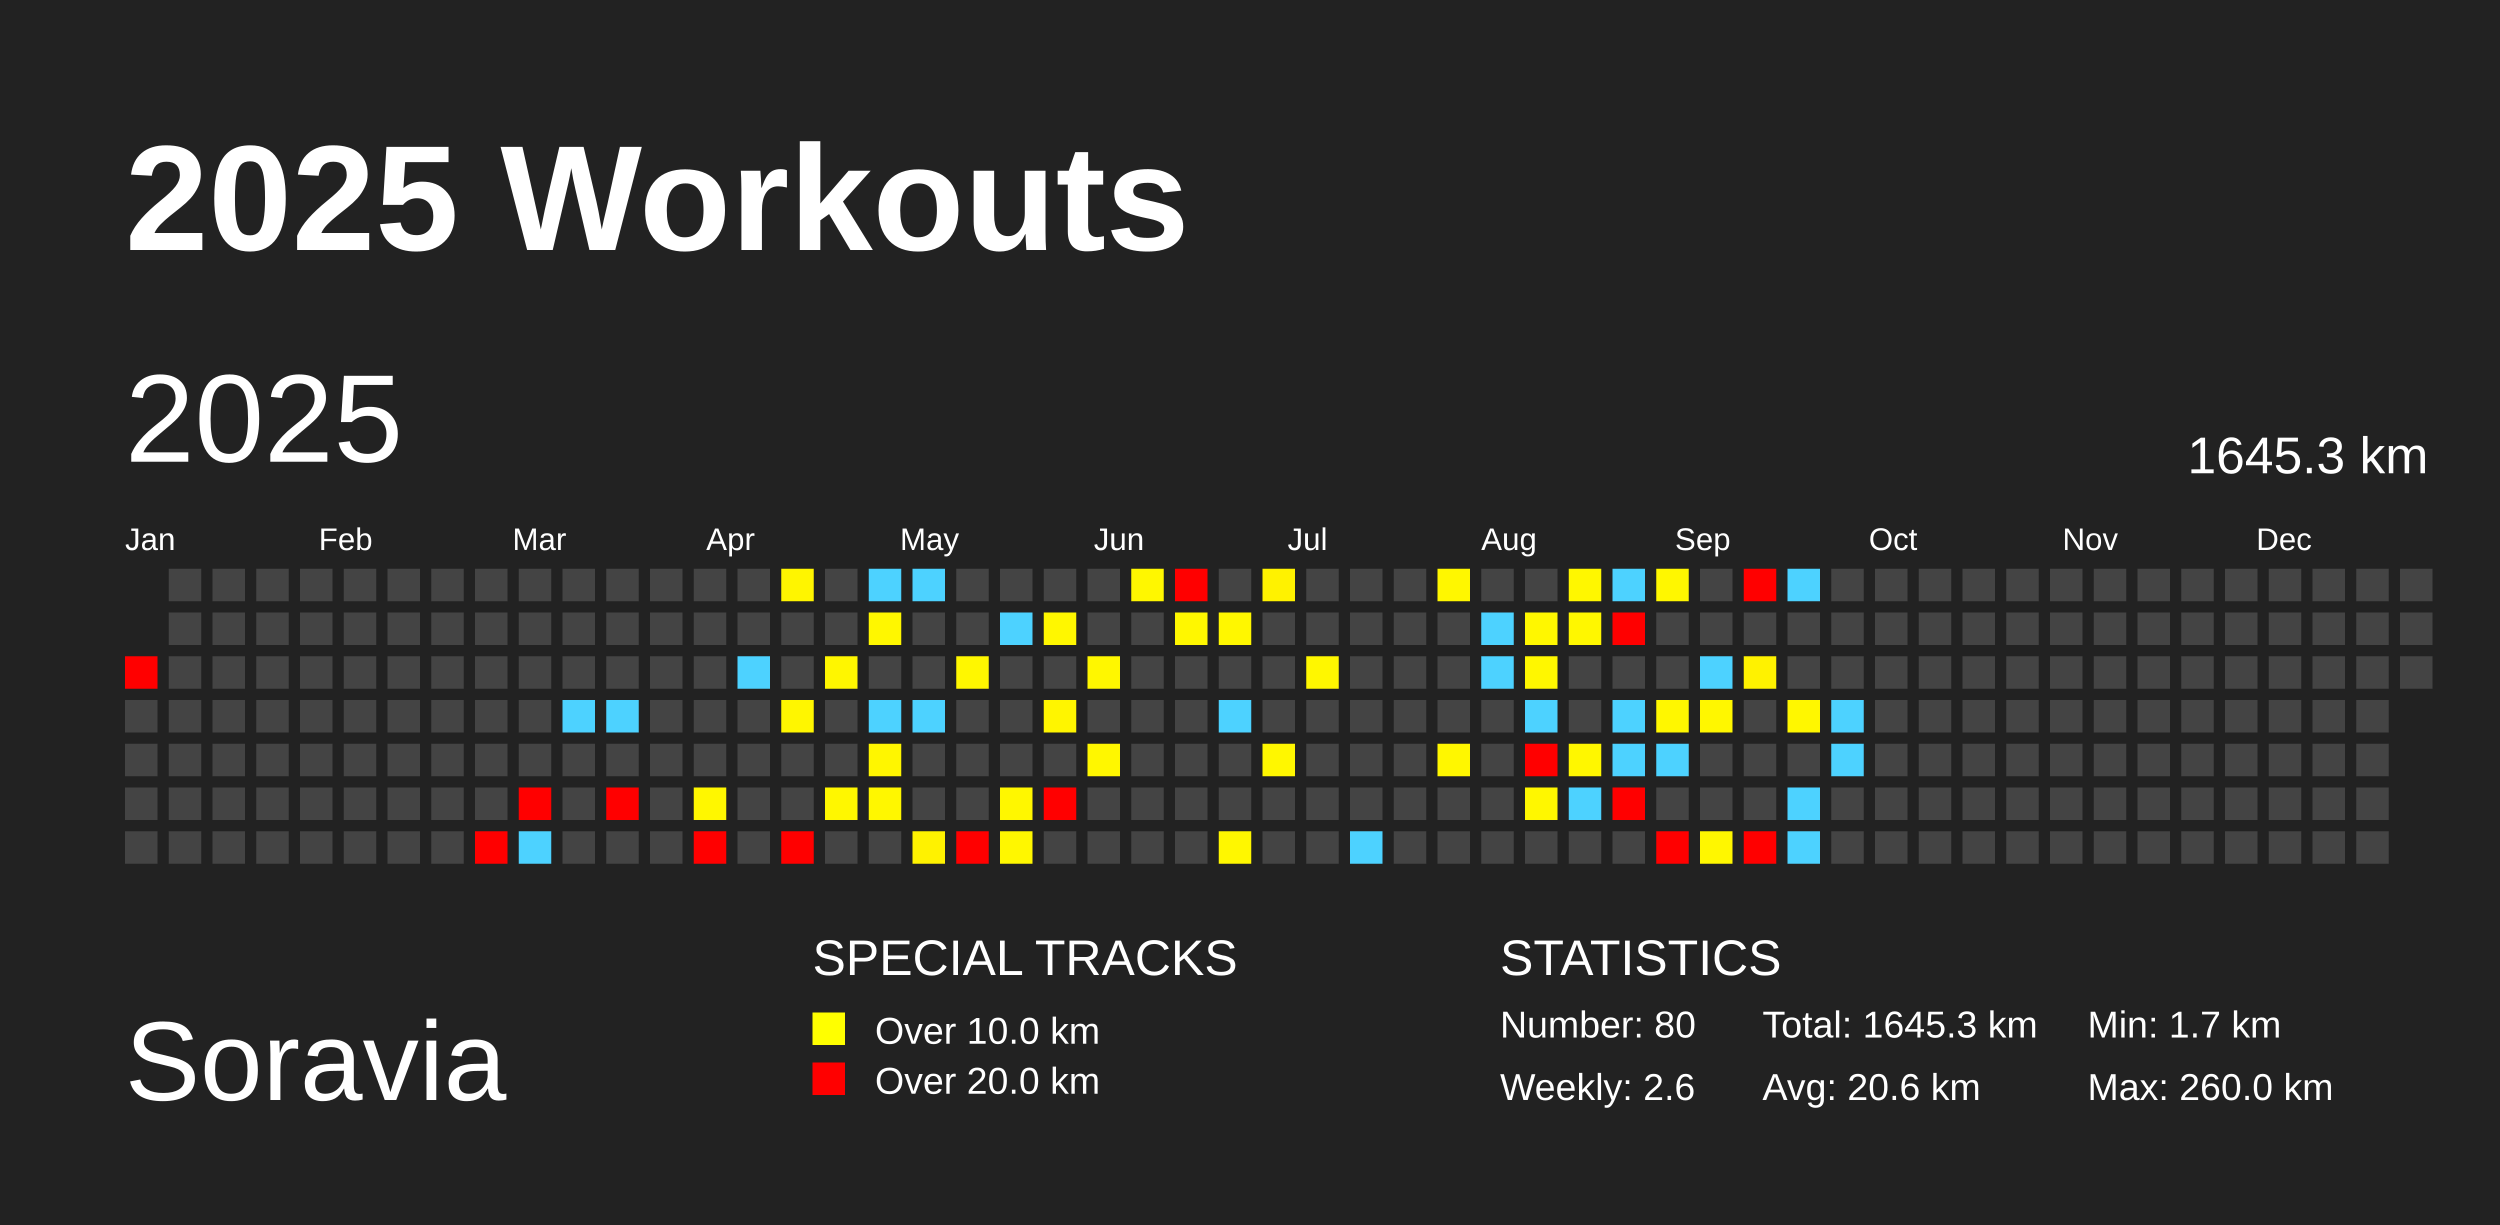
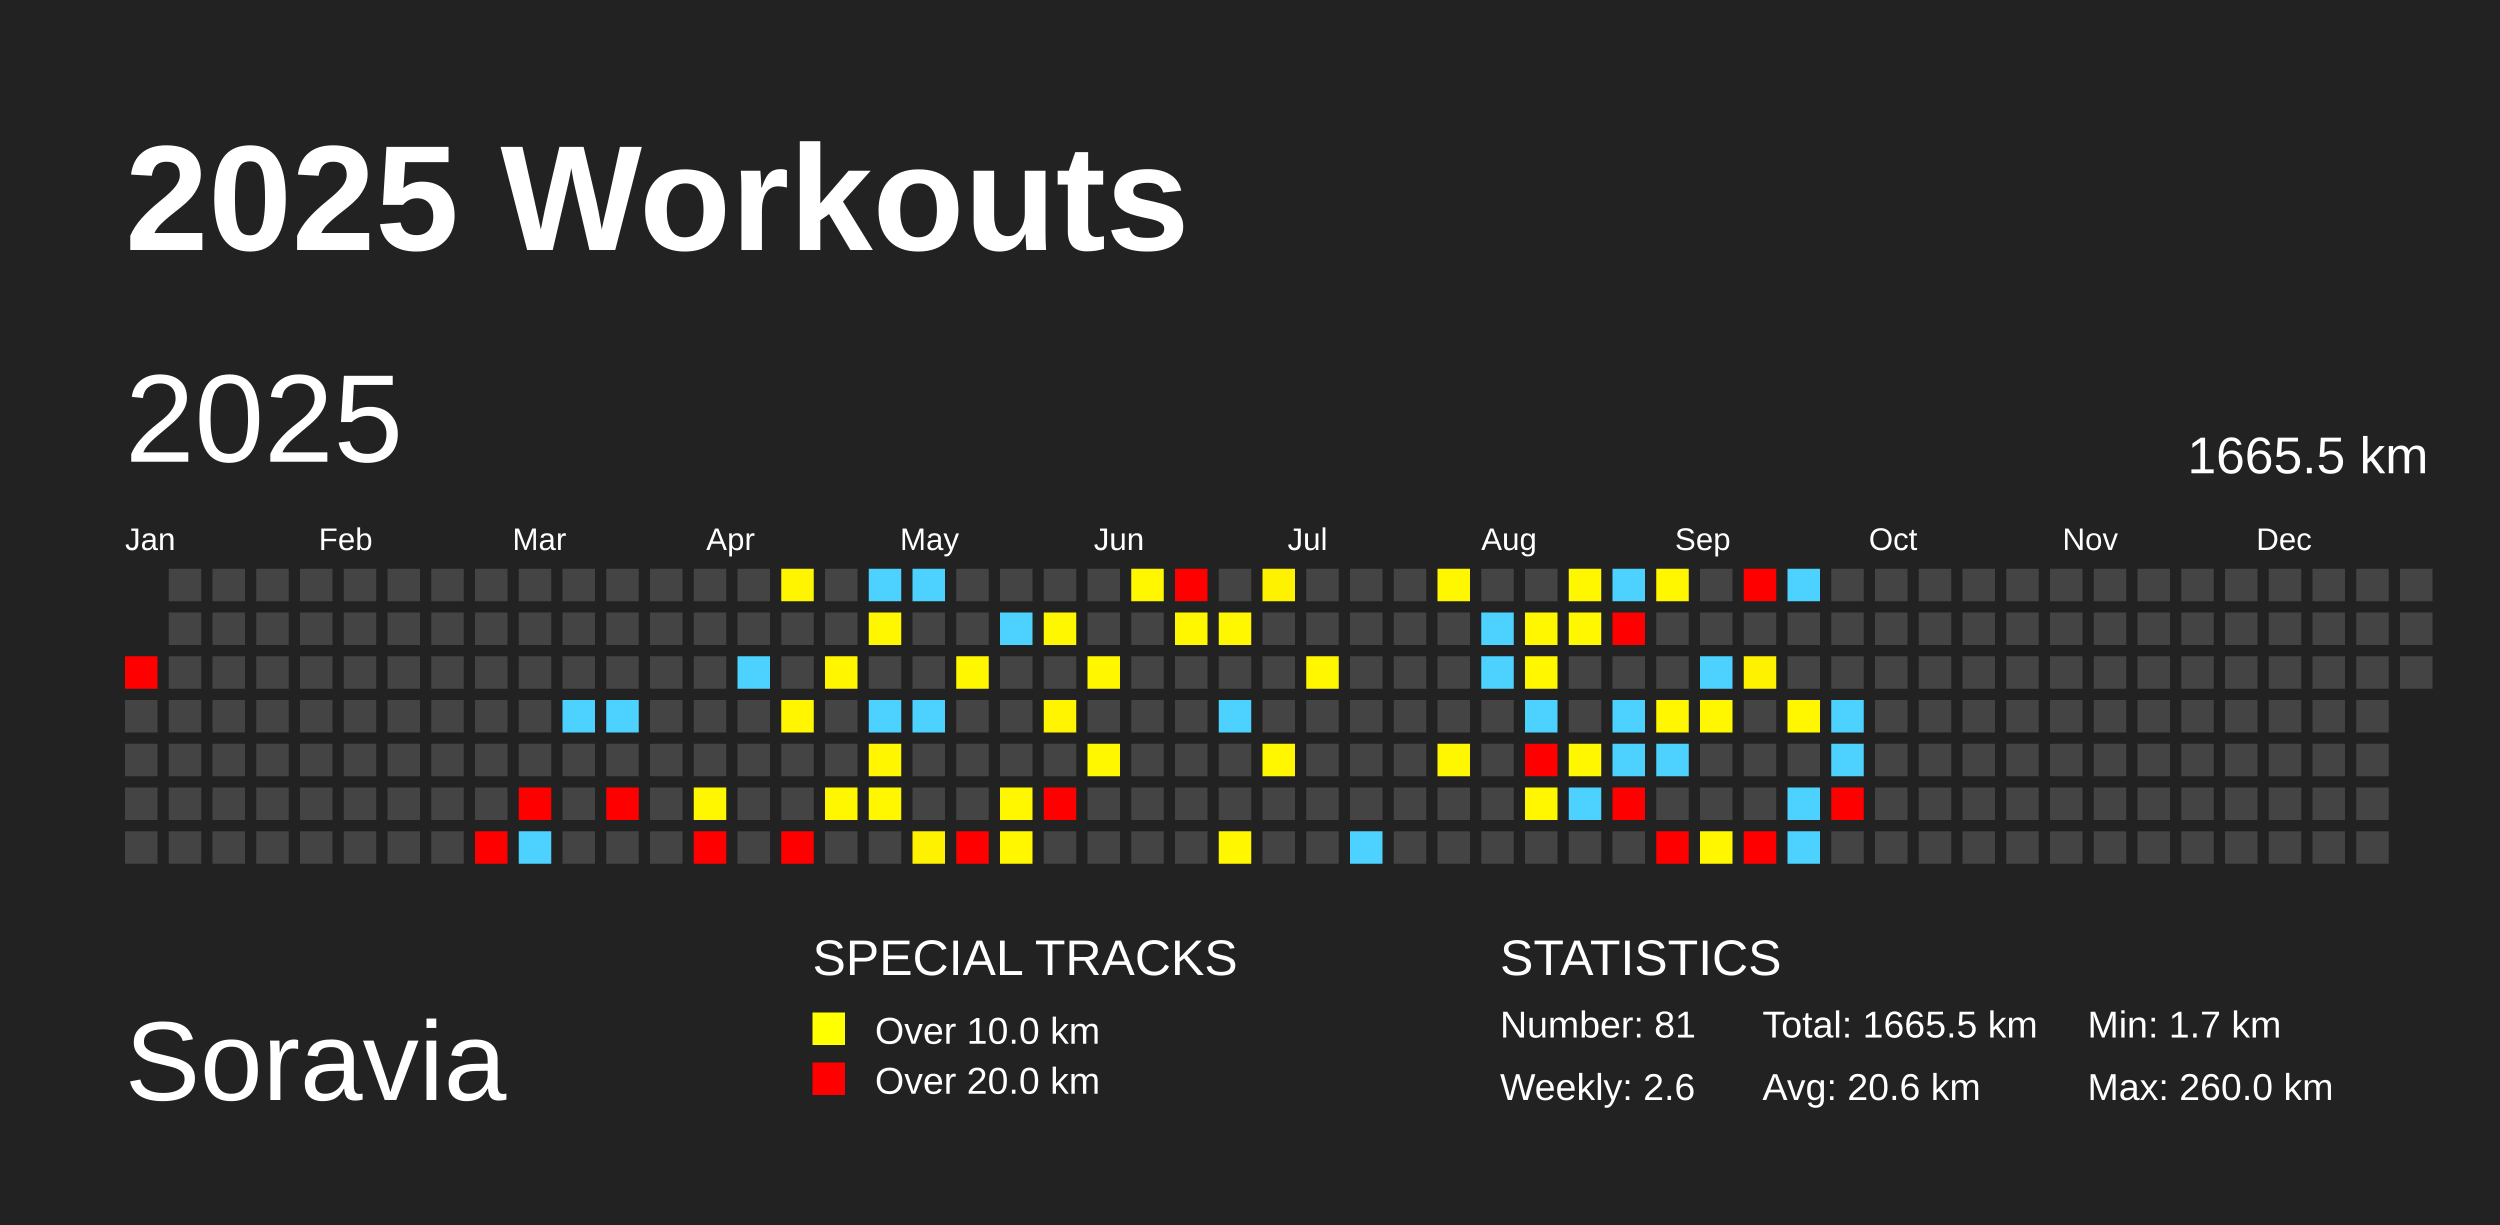
<svg xmlns="http://www.w3.org/2000/svg" baseProfile="full" height="98mm" version="1.1" viewBox="0,0,200,98" width="200mm">
  <defs />
  <rect fill="#222222" height="98" width="200" x="0" y="0" />
  <text fill="#FFFFFF" style="font-size:12px; font-family:Arial; font-weight:bold;" x="10" y="20">2025 Workouts</text>
  <text fill="#FFFFFF" style="font-size:9px; font-family:Arial" x="10" y="88">Soravia</text>
  <text fill="#FFFFFF" style="font-size:4px; font-family:Arial" x="65" y="78">SPECIAL TRACKS</text>
  <rect fill="yellow" height="2.6" width="2.6" x="65" y="81" />
  <text fill="#FFFFFF" style="font-size:3px; font-family:Arial" x="70" y="83.5">Over 10.0 km</text>
  <rect fill="red" height="2.6" width="2.6" x="65" y="85" />
  <text fill="#FFFFFF" style="font-size:3px; font-family:Arial" x="70" y="87.5">Over 20.0 km</text>
  <text fill="#FFFFFF" style="font-size:4px; font-family:Arial" x="120" y="78">STATISTICS</text>
-   <text fill="#FFFFFF" style="font-size:3px; font-family:Arial" x="120" y="83">Number: 80</text>
+   <text fill="#FFFFFF" style="font-size:3px; font-family:Arial" x="120" y="83">Number: 81</text>
  <text fill="#FFFFFF" style="font-size:3px; font-family:Arial" x="120" y="88">Weekly: 2.6</text>
-   <text fill="#FFFFFF" style="font-size:3px; font-family:Arial" x="141" y="83">Total: 1645.3 km</text>
+   <text fill="#FFFFFF" style="font-size:3px; font-family:Arial" x="141" y="83">Total: 1665.5 km</text>
  <text fill="#FFFFFF" style="font-size:3px; font-family:Arial" x="141" y="88">Avg: 20.6 km</text>
  <text fill="#FFFFFF" style="font-size:3px; font-family:Arial" x="167" y="83">Min: 1.7 km</text>
  <text fill="#FFFFFF" style="font-size:3px; font-family:Arial" x="167" y="88">Max: 260.0 km</text>
  <text dominant-baseline="hanging" fill="#FFFFFF" style="font-size:10.0px; font-family:Arial;" x="10" y="30">2025</text>
-   <text dominant-baseline="hanging" fill="#FFFFFF" style="font-size:4.125px; font-family:Arial;" x="175" y="35">1645.3 km</text>
+   <text dominant-baseline="hanging" fill="#FFFFFF" style="font-size:4.125px; font-family:Arial;" x="175" y="35">1665.5 km</text>
  <text fill="#FFFFFF" style="font-size:2.5px; font-family:Arial" x="10.0" y="44">Jan</text>
  <text fill="#FFFFFF" style="font-size:2.5px; font-family:Arial" x="25.5" y="44">Feb</text>
  <text fill="#FFFFFF" style="font-size:2.5px; font-family:Arial" x="41.0" y="44">Mar</text>
  <text fill="#FFFFFF" style="font-size:2.5px; font-family:Arial" x="56.5" y="44">Apr</text>
  <text fill="#FFFFFF" style="font-size:2.5px; font-family:Arial" x="72.0" y="44">May</text>
  <text fill="#FFFFFF" style="font-size:2.5px; font-family:Arial" x="87.5" y="44">Jun</text>
  <text fill="#FFFFFF" style="font-size:2.5px; font-family:Arial" x="103.0" y="44">Jul</text>
  <text fill="#FFFFFF" style="font-size:2.5px; font-family:Arial" x="118.5" y="44">Aug</text>
  <text fill="#FFFFFF" style="font-size:2.5px; font-family:Arial" x="134.0" y="44">Sep</text>
  <text fill="#FFFFFF" style="font-size:2.5px; font-family:Arial" x="149.5" y="44">Oct</text>
  <text fill="#FFFFFF" style="font-size:2.5px; font-family:Arial" x="165.0" y="44">Nov</text>
  <text fill="#FFFFFF" style="font-size:2.5px; font-family:Arial" x="180.5" y="44">Dec</text>
  <rect fill="red" height="2.6" width="2.6" x="10.0" y="52.5" />
  <rect fill="#444444" height="2.6" width="2.6" x="10.0" y="56.0" />
  <rect fill="#444444" height="2.6" width="2.6" x="10.0" y="59.5" />
  <rect fill="#444444" height="2.6" width="2.6" x="10.0" y="63.0" />
  <rect fill="#444444" height="2.6" width="2.6" x="10.0" y="66.5" />
  <rect fill="#444444" height="2.6" width="2.6" x="13.5" y="45.5" />
  <rect fill="#444444" height="2.6" width="2.6" x="13.5" y="49.0" />
  <rect fill="#444444" height="2.6" width="2.6" x="13.5" y="52.5" />
  <rect fill="#444444" height="2.6" width="2.6" x="13.5" y="56.0" />
  <rect fill="#444444" height="2.6" width="2.6" x="13.5" y="59.5" />
  <rect fill="#444444" height="2.6" width="2.6" x="13.5" y="63.0" />
  <rect fill="#444444" height="2.6" width="2.6" x="13.5" y="66.5" />
  <rect fill="#444444" height="2.6" width="2.6" x="17.0" y="45.5" />
  <rect fill="#444444" height="2.6" width="2.6" x="17.0" y="49.0" />
  <rect fill="#444444" height="2.6" width="2.6" x="17.0" y="52.5" />
  <rect fill="#444444" height="2.6" width="2.6" x="17.0" y="56.0" />
  <rect fill="#444444" height="2.6" width="2.6" x="17.0" y="59.5" />
  <rect fill="#444444" height="2.6" width="2.6" x="17.0" y="63.0" />
  <rect fill="#444444" height="2.6" width="2.6" x="17.0" y="66.5" />
  <rect fill="#444444" height="2.6" width="2.6" x="20.5" y="45.5" />
  <rect fill="#444444" height="2.6" width="2.6" x="20.5" y="49.0" />
  <rect fill="#444444" height="2.6" width="2.6" x="20.5" y="52.5" />
  <rect fill="#444444" height="2.6" width="2.6" x="20.5" y="56.0" />
  <rect fill="#444444" height="2.6" width="2.6" x="20.5" y="59.5" />
  <rect fill="#444444" height="2.6" width="2.6" x="20.5" y="63.0" />
  <rect fill="#444444" height="2.6" width="2.6" x="20.5" y="66.5" />
  <rect fill="#444444" height="2.6" width="2.6" x="24.0" y="45.5" />
  <rect fill="#444444" height="2.6" width="2.6" x="24.0" y="49.0" />
  <rect fill="#444444" height="2.6" width="2.6" x="24.0" y="52.5" />
  <rect fill="#444444" height="2.6" width="2.6" x="24.0" y="56.0" />
  <rect fill="#444444" height="2.6" width="2.6" x="24.0" y="59.5" />
  <rect fill="#444444" height="2.6" width="2.6" x="24.0" y="63.0" />
  <rect fill="#444444" height="2.6" width="2.6" x="24.0" y="66.5" />
  <rect fill="#444444" height="2.6" width="2.6" x="27.5" y="45.5" />
  <rect fill="#444444" height="2.6" width="2.6" x="27.5" y="49.0" />
  <rect fill="#444444" height="2.6" width="2.6" x="27.5" y="52.5" />
  <rect fill="#444444" height="2.6" width="2.6" x="27.5" y="56.0" />
  <rect fill="#444444" height="2.6" width="2.6" x="27.5" y="59.5" />
  <rect fill="#444444" height="2.6" width="2.6" x="27.5" y="63.0" />
  <rect fill="#444444" height="2.6" width="2.6" x="27.5" y="66.5" />
  <rect fill="#444444" height="2.6" width="2.6" x="31.0" y="45.5" />
  <rect fill="#444444" height="2.6" width="2.6" x="31.0" y="49.0" />
  <rect fill="#444444" height="2.6" width="2.6" x="31.0" y="52.5" />
  <rect fill="#444444" height="2.6" width="2.6" x="31.0" y="56.0" />
  <rect fill="#444444" height="2.6" width="2.6" x="31.0" y="59.5" />
  <rect fill="#444444" height="2.6" width="2.6" x="31.0" y="63.0" />
  <rect fill="#444444" height="2.6" width="2.6" x="31.0" y="66.5" />
  <rect fill="#444444" height="2.6" width="2.6" x="34.5" y="45.5" />
  <rect fill="#444444" height="2.6" width="2.6" x="34.5" y="49.0" />
  <rect fill="#444444" height="2.6" width="2.6" x="34.5" y="52.5" />
  <rect fill="#444444" height="2.6" width="2.6" x="34.5" y="56.0" />
  <rect fill="#444444" height="2.6" width="2.6" x="34.5" y="59.5" />
  <rect fill="#444444" height="2.6" width="2.6" x="34.5" y="63.0" />
  <rect fill="#444444" height="2.6" width="2.6" x="34.5" y="66.5" />
  <rect fill="#444444" height="2.6" width="2.6" x="38.0" y="45.5" />
  <rect fill="#444444" height="2.6" width="2.6" x="38.0" y="49.0" />
  <rect fill="#444444" height="2.6" width="2.6" x="38.0" y="52.5" />
  <rect fill="#444444" height="2.6" width="2.6" x="38.0" y="56.0" />
  <rect fill="#444444" height="2.6" width="2.6" x="38.0" y="59.5" />
  <rect fill="#444444" height="2.6" width="2.6" x="38.0" y="63.0" />
  <rect fill="red" height="2.6" width="2.6" x="38.0" y="66.5" />
  <rect fill="#444444" height="2.6" width="2.6" x="41.5" y="45.5" />
  <rect fill="#444444" height="2.6" width="2.6" x="41.5" y="49.0" />
  <rect fill="#444444" height="2.6" width="2.6" x="41.5" y="52.5" />
  <rect fill="#444444" height="2.6" width="2.6" x="41.5" y="56.0" />
  <rect fill="#444444" height="2.6" width="2.6" x="41.5" y="59.5" />
  <rect fill="red" height="2.6" width="2.6" x="41.5" y="63.0" />
  <rect fill="#4dd2ff" height="2.6" width="2.6" x="41.5" y="66.5" />
  <rect fill="#444444" height="2.6" width="2.6" x="45.0" y="45.5" />
  <rect fill="#444444" height="2.6" width="2.6" x="45.0" y="49.0" />
  <rect fill="#444444" height="2.6" width="2.6" x="45.0" y="52.5" />
  <rect fill="#4dd2ff" height="2.6" width="2.6" x="45.0" y="56.0" />
  <rect fill="#444444" height="2.6" width="2.6" x="45.0" y="59.5" />
  <rect fill="#444444" height="2.6" width="2.6" x="45.0" y="63.0" />
  <rect fill="#444444" height="2.6" width="2.6" x="45.0" y="66.5" />
  <rect fill="#444444" height="2.6" width="2.6" x="48.5" y="45.5" />
  <rect fill="#444444" height="2.6" width="2.6" x="48.5" y="49.0" />
  <rect fill="#444444" height="2.6" width="2.6" x="48.5" y="52.5" />
  <rect fill="#4dd2ff" height="2.6" width="2.6" x="48.5" y="56.0" />
  <rect fill="#444444" height="2.6" width="2.6" x="48.5" y="59.5" />
  <rect fill="red" height="2.6" width="2.6" x="48.5" y="63.0" />
  <rect fill="#444444" height="2.6" width="2.6" x="48.5" y="66.5" />
  <rect fill="#444444" height="2.6" width="2.6" x="52.0" y="45.5" />
  <rect fill="#444444" height="2.6" width="2.6" x="52.0" y="49.0" />
  <rect fill="#444444" height="2.6" width="2.6" x="52.0" y="52.5" />
  <rect fill="#444444" height="2.6" width="2.6" x="52.0" y="56.0" />
  <rect fill="#444444" height="2.6" width="2.6" x="52.0" y="59.5" />
  <rect fill="#444444" height="2.6" width="2.6" x="52.0" y="63.0" />
  <rect fill="#444444" height="2.6" width="2.6" x="52.0" y="66.5" />
  <rect fill="#444444" height="2.6" width="2.6" x="55.5" y="45.5" />
  <rect fill="#444444" height="2.6" width="2.6" x="55.5" y="49.0" />
  <rect fill="#444444" height="2.6" width="2.6" x="55.5" y="52.5" />
  <rect fill="#444444" height="2.6" width="2.6" x="55.5" y="56.0" />
  <rect fill="#444444" height="2.6" width="2.6" x="55.5" y="59.5" />
  <rect fill="#fff700" height="2.6" width="2.6" x="55.5" y="63.0" />
  <rect fill="red" height="2.6" width="2.6" x="55.5" y="66.5" />
  <rect fill="#444444" height="2.6" width="2.6" x="59.0" y="45.5" />
  <rect fill="#444444" height="2.6" width="2.6" x="59.0" y="49.0" />
  <rect fill="#4dd2ff" height="2.6" width="2.6" x="59.0" y="52.5" />
  <rect fill="#444444" height="2.6" width="2.6" x="59.0" y="56.0" />
  <rect fill="#444444" height="2.6" width="2.6" x="59.0" y="59.5" />
  <rect fill="#444444" height="2.6" width="2.6" x="59.0" y="63.0" />
  <rect fill="#444444" height="2.6" width="2.6" x="59.0" y="66.5" />
  <rect fill="#fff500" height="2.6" width="2.6" x="62.5" y="45.5" />
  <rect fill="#444444" height="2.6" width="2.6" x="62.5" y="49.0" />
  <rect fill="#444444" height="2.6" width="2.6" x="62.5" y="52.5" />
  <rect fill="#fff600" height="2.6" width="2.6" x="62.5" y="56.0" />
  <rect fill="#444444" height="2.6" width="2.6" x="62.5" y="59.5" />
  <rect fill="#444444" height="2.6" width="2.6" x="62.5" y="63.0" />
  <rect fill="red" height="2.6" width="2.6" x="62.5" y="66.5" />
  <rect fill="#444444" height="2.6" width="2.6" x="66.0" y="45.5" />
  <rect fill="#444444" height="2.6" width="2.6" x="66.0" y="49.0" />
  <rect fill="#fff600" height="2.6" width="2.6" x="66.0" y="52.5" />
  <rect fill="#444444" height="2.6" width="2.6" x="66.0" y="56.0" />
  <rect fill="#444444" height="2.6" width="2.6" x="66.0" y="59.5" />
  <rect fill="#fff700" height="2.6" width="2.6" x="66.0" y="63.0" />
  <rect fill="#444444" height="2.6" width="2.6" x="66.0" y="66.5" />
  <rect fill="#4dd2ff" height="2.6" width="2.6" x="69.5" y="45.5" />
  <rect fill="#fff700" height="2.6" width="2.6" x="69.5" y="49.0" />
  <rect fill="#444444" height="2.6" width="2.6" x="69.5" y="52.5" />
  <rect fill="#4dd2ff" height="2.6" width="2.6" x="69.5" y="56.0" />
  <rect fill="#fff600" height="2.6" width="2.6" x="69.5" y="59.5" />
  <rect fill="#fff700" height="2.6" width="2.6" x="69.5" y="63.0" />
  <rect fill="#444444" height="2.6" width="2.6" x="69.5" y="66.5" />
  <rect fill="#4dd2ff" height="2.6" width="2.6" x="73.0" y="45.5" />
  <rect fill="#444444" height="2.6" width="2.6" x="73.0" y="49.0" />
  <rect fill="#444444" height="2.6" width="2.6" x="73.0" y="52.5" />
  <rect fill="#4dd2ff" height="2.6" width="2.6" x="73.0" y="56.0" />
  <rect fill="#444444" height="2.6" width="2.6" x="73.0" y="59.5" />
  <rect fill="#444444" height="2.6" width="2.6" x="73.0" y="63.0" />
  <rect fill="#fff200" height="2.6" width="2.6" x="73.0" y="66.5" />
  <rect fill="#444444" height="2.6" width="2.6" x="76.5" y="45.5" />
  <rect fill="#444444" height="2.6" width="2.6" x="76.5" y="49.0" />
  <rect fill="#fff700" height="2.6" width="2.6" x="76.5" y="52.5" />
  <rect fill="#444444" height="2.6" width="2.6" x="76.5" y="56.0" />
  <rect fill="#444444" height="2.6" width="2.6" x="76.5" y="59.5" />
  <rect fill="#444444" height="2.6" width="2.6" x="76.5" y="63.0" />
  <rect fill="red" height="2.6" width="2.6" x="76.5" y="66.5" />
  <rect fill="#444444" height="2.6" width="2.6" x="80.0" y="45.5" />
  <rect fill="#4dd2ff" height="2.6" width="2.6" x="80.0" y="49.0" />
  <rect fill="#444444" height="2.6" width="2.6" x="80.0" y="52.5" />
  <rect fill="#444444" height="2.6" width="2.6" x="80.0" y="56.0" />
  <rect fill="#444444" height="2.6" width="2.6" x="80.0" y="59.5" />
  <rect fill="#fff700" height="2.6" width="2.6" x="80.0" y="63.0" />
  <rect fill="#fff700" height="2.6" width="2.6" x="80.0" y="66.5" />
  <rect fill="#444444" height="2.6" width="2.6" x="83.5" y="45.5" />
  <rect fill="#fff700" height="2.6" width="2.6" x="83.5" y="49.0" />
  <rect fill="#444444" height="2.6" width="2.6" x="83.5" y="52.5" />
  <rect fill="#fff500" height="2.6" width="2.6" x="83.5" y="56.0" />
  <rect fill="#444444" height="2.6" width="2.6" x="83.5" y="59.5" />
  <rect fill="red" height="2.6" width="2.6" x="83.5" y="63.0" />
  <rect fill="#444444" height="2.6" width="2.6" x="83.5" y="66.5" />
  <rect fill="#444444" height="2.6" width="2.6" x="87.0" y="45.5" />
  <rect fill="#444444" height="2.6" width="2.6" x="87.0" y="49.0" />
  <rect fill="#fff700" height="2.6" width="2.6" x="87.0" y="52.5" />
  <rect fill="#444444" height="2.6" width="2.6" x="87.0" y="56.0" />
  <rect fill="#fff700" height="2.6" width="2.6" x="87.0" y="59.5" />
  <rect fill="#444444" height="2.6" width="2.6" x="87.0" y="63.0" />
  <rect fill="#444444" height="2.6" width="2.6" x="87.0" y="66.5" />
  <rect fill="#fff700" height="2.6" width="2.6" x="90.5" y="45.5" />
  <rect fill="#444444" height="2.6" width="2.6" x="90.5" y="49.0" />
  <rect fill="#444444" height="2.6" width="2.6" x="90.5" y="52.5" />
  <rect fill="#444444" height="2.6" width="2.6" x="90.5" y="56.0" />
  <rect fill="#444444" height="2.6" width="2.6" x="90.5" y="59.5" />
  <rect fill="#444444" height="2.6" width="2.6" x="90.5" y="63.0" />
  <rect fill="#444444" height="2.6" width="2.6" x="90.5" y="66.5" />
  <rect fill="red" height="2.6" width="2.6" x="94.0" y="45.5" />
  <rect fill="#fff700" height="2.6" width="2.6" x="94.0" y="49.0" />
  <rect fill="#444444" height="2.6" width="2.6" x="94.0" y="52.5" />
  <rect fill="#444444" height="2.6" width="2.6" x="94.0" y="56.0" />
  <rect fill="#444444" height="2.6" width="2.6" x="94.0" y="59.5" />
  <rect fill="#444444" height="2.6" width="2.6" x="94.0" y="63.0" />
  <rect fill="#444444" height="2.6" width="2.6" x="94.0" y="66.5" />
  <rect fill="#444444" height="2.6" width="2.6" x="97.5" y="45.5" />
  <rect fill="#fff700" height="2.6" width="2.6" x="97.5" y="49.0" />
  <rect fill="#444444" height="2.6" width="2.6" x="97.5" y="52.5" />
  <rect fill="#4dd2ff" height="2.6" width="2.6" x="97.5" y="56.0" />
  <rect fill="#444444" height="2.6" width="2.6" x="97.5" y="59.5" />
  <rect fill="#444444" height="2.6" width="2.6" x="97.5" y="63.0" />
  <rect fill="#fff700" height="2.6" width="2.6" x="97.5" y="66.5" />
  <rect fill="#fff200" height="2.6" width="2.6" x="101.0" y="45.5" />
  <rect fill="#444444" height="2.6" width="2.6" x="101.0" y="49.0" />
  <rect fill="#444444" height="2.6" width="2.6" x="101.0" y="52.5" />
  <rect fill="#444444" height="2.6" width="2.6" x="101.0" y="56.0" />
  <rect fill="#fff700" height="2.6" width="2.6" x="101.0" y="59.5" />
  <rect fill="#444444" height="2.6" width="2.6" x="101.0" y="63.0" />
  <rect fill="#444444" height="2.6" width="2.6" x="101.0" y="66.5" />
  <rect fill="#444444" height="2.6" width="2.6" x="104.5" y="45.5" />
  <rect fill="#444444" height="2.6" width="2.6" x="104.5" y="49.0" />
  <rect fill="#fff700" height="2.6" width="2.6" x="104.5" y="52.5" />
  <rect fill="#444444" height="2.6" width="2.6" x="104.5" y="56.0" />
  <rect fill="#444444" height="2.6" width="2.6" x="104.5" y="59.5" />
  <rect fill="#444444" height="2.6" width="2.6" x="104.5" y="63.0" />
  <rect fill="#444444" height="2.6" width="2.6" x="104.5" y="66.5" />
  <rect fill="#444444" height="2.6" width="2.6" x="108.0" y="45.5" />
  <rect fill="#444444" height="2.6" width="2.6" x="108.0" y="49.0" />
  <rect fill="#444444" height="2.6" width="2.6" x="108.0" y="52.5" />
  <rect fill="#444444" height="2.6" width="2.6" x="108.0" y="56.0" />
  <rect fill="#444444" height="2.6" width="2.6" x="108.0" y="59.5" />
  <rect fill="#444444" height="2.6" width="2.6" x="108.0" y="63.0" />
  <rect fill="#4dd2ff" height="2.6" width="2.6" x="108.0" y="66.5" />
  <rect fill="#444444" height="2.6" width="2.6" x="111.5" y="45.5" />
  <rect fill="#444444" height="2.6" width="2.6" x="111.5" y="49.0" />
  <rect fill="#444444" height="2.6" width="2.6" x="111.5" y="52.5" />
  <rect fill="#444444" height="2.6" width="2.6" x="111.5" y="56.0" />
  <rect fill="#444444" height="2.6" width="2.6" x="111.5" y="59.5" />
  <rect fill="#444444" height="2.6" width="2.6" x="111.5" y="63.0" />
  <rect fill="#444444" height="2.6" width="2.6" x="111.5" y="66.5" />
  <rect fill="#fff700" height="2.6" width="2.6" x="115.0" y="45.5" />
  <rect fill="#444444" height="2.6" width="2.6" x="115.0" y="49.0" />
  <rect fill="#444444" height="2.6" width="2.6" x="115.0" y="52.5" />
  <rect fill="#444444" height="2.6" width="2.6" x="115.0" y="56.0" />
  <rect fill="#fff700" height="2.6" width="2.6" x="115.0" y="59.5" />
  <rect fill="#444444" height="2.6" width="2.6" x="115.0" y="63.0" />
  <rect fill="#444444" height="2.6" width="2.6" x="115.0" y="66.5" />
  <rect fill="#444444" height="2.6" width="2.6" x="118.5" y="45.5" />
  <rect fill="#4dd2ff" height="2.6" width="2.6" x="118.5" y="49.0" />
  <rect fill="#4dd2ff" height="2.6" width="2.6" x="118.5" y="52.5" />
  <rect fill="#444444" height="2.6" width="2.6" x="118.5" y="56.0" />
  <rect fill="#444444" height="2.6" width="2.6" x="118.5" y="59.5" />
  <rect fill="#444444" height="2.6" width="2.6" x="118.5" y="63.0" />
  <rect fill="#444444" height="2.6" width="2.6" x="118.5" y="66.5" />
  <rect fill="#444444" height="2.6" width="2.6" x="122.0" y="45.5" />
  <rect fill="#fff700" height="2.6" width="2.6" x="122.0" y="49.0" />
  <rect fill="#fff700" height="2.6" width="2.6" x="122.0" y="52.5" />
  <rect fill="#4dd2ff" height="2.6" width="2.6" x="122.0" y="56.0" />
  <rect fill="red" height="2.6" width="2.6" x="122.0" y="59.5" />
  <rect fill="#fff700" height="2.6" width="2.6" x="122.0" y="63.0" />
  <rect fill="#444444" height="2.6" width="2.6" x="122.0" y="66.5" />
  <rect fill="#fff700" height="2.6" width="2.6" x="125.5" y="45.5" />
  <rect fill="#fff700" height="2.6" width="2.6" x="125.5" y="49.0" />
  <rect fill="#444444" height="2.6" width="2.6" x="125.5" y="52.5" />
  <rect fill="#444444" height="2.6" width="2.6" x="125.5" y="56.0" />
  <rect fill="#fff700" height="2.6" width="2.6" x="125.5" y="59.5" />
  <rect fill="#4dd2ff" height="2.6" width="2.6" x="125.5" y="63.0" />
  <rect fill="#444444" height="2.6" width="2.6" x="125.5" y="66.5" />
  <rect fill="#4dd2ff" height="2.6" width="2.6" x="129.0" y="45.5" />
  <rect fill="red" height="2.6" width="2.6" x="129.0" y="49.0" />
  <rect fill="#444444" height="2.6" width="2.6" x="129.0" y="52.5" />
  <rect fill="#4dd2ff" height="2.6" width="2.6" x="129.0" y="56.0" />
  <rect fill="#4dd2ff" height="2.6" width="2.6" x="129.0" y="59.5" />
  <rect fill="red" height="2.6" width="2.6" x="129.0" y="63.0" />
  <rect fill="#444444" height="2.6" width="2.6" x="129.0" y="66.5" />
  <rect fill="#fff700" height="2.6" width="2.6" x="132.5" y="45.5" />
  <rect fill="#444444" height="2.6" width="2.6" x="132.5" y="49.0" />
  <rect fill="#444444" height="2.6" width="2.6" x="132.5" y="52.5" />
  <rect fill="#fff700" height="2.6" width="2.6" x="132.5" y="56.0" />
  <rect fill="#4dd2ff" height="2.6" width="2.6" x="132.5" y="59.5" />
  <rect fill="#444444" height="2.6" width="2.6" x="132.5" y="63.0" />
  <rect fill="red" height="2.6" width="2.6" x="132.5" y="66.5" />
  <rect fill="#444444" height="2.6" width="2.6" x="136.0" y="45.5" />
  <rect fill="#444444" height="2.6" width="2.6" x="136.0" y="49.0" />
  <rect fill="#4dd2ff" height="2.6" width="2.6" x="136.0" y="52.5" />
  <rect fill="#fff700" height="2.6" width="2.6" x="136.0" y="56.0" />
  <rect fill="#444444" height="2.6" width="2.6" x="136.0" y="59.5" />
  <rect fill="#444444" height="2.6" width="2.6" x="136.0" y="63.0" />
  <rect fill="#fff700" height="2.6" width="2.6" x="136.0" y="66.5" />
  <rect fill="red" height="2.6" width="2.6" x="139.5" y="45.5" />
  <rect fill="#444444" height="2.6" width="2.6" x="139.5" y="49.0" />
  <rect fill="#fff200" height="2.6" width="2.6" x="139.5" y="52.5" />
  <rect fill="#444444" height="2.6" width="2.6" x="139.5" y="56.0" />
  <rect fill="#444444" height="2.6" width="2.6" x="139.5" y="59.5" />
  <rect fill="#444444" height="2.6" width="2.6" x="139.5" y="63.0" />
  <rect fill="red" height="2.6" width="2.6" x="139.5" y="66.5" />
  <rect fill="#4dd2ff" height="2.6" width="2.6" x="143.0" y="45.5" />
  <rect fill="#444444" height="2.6" width="2.6" x="143.0" y="49.0" />
  <rect fill="#444444" height="2.6" width="2.6" x="143.0" y="52.5" />
  <rect fill="#fff700" height="2.6" width="2.6" x="143.0" y="56.0" />
  <rect fill="#444444" height="2.6" width="2.6" x="143.0" y="59.5" />
  <rect fill="#4dd2ff" height="2.6" width="2.6" x="143.0" y="63.0" />
  <rect fill="#4dd2ff" height="2.6" width="2.6" x="143.0" y="66.5" />
  <rect fill="#444444" height="2.6" width="2.6" x="146.5" y="45.5" />
  <rect fill="#444444" height="2.6" width="2.6" x="146.5" y="49.0" />
  <rect fill="#444444" height="2.6" width="2.6" x="146.5" y="52.5" />
  <rect fill="#4dd2ff" height="2.6" width="2.6" x="146.5" y="56.0" />
  <rect fill="#4dd2ff" height="2.6" width="2.6" x="146.5" y="59.5" />
-   <rect fill="#444444" height="2.6" width="2.6" x="146.5" y="63.0" />
+   <rect fill="red" height="2.6" width="2.6" x="146.5" y="63.0" />
  <rect fill="#444444" height="2.6" width="2.6" x="146.5" y="66.5" />
  <rect fill="#444444" height="2.6" width="2.6" x="150.0" y="45.5" />
  <rect fill="#444444" height="2.6" width="2.6" x="150.0" y="49.0" />
  <rect fill="#444444" height="2.6" width="2.6" x="150.0" y="52.5" />
  <rect fill="#444444" height="2.6" width="2.6" x="150.0" y="56.0" />
  <rect fill="#444444" height="2.6" width="2.6" x="150.0" y="59.5" />
  <rect fill="#444444" height="2.6" width="2.6" x="150.0" y="63.0" />
  <rect fill="#444444" height="2.6" width="2.6" x="150.0" y="66.5" />
  <rect fill="#444444" height="2.6" width="2.6" x="153.5" y="45.5" />
  <rect fill="#444444" height="2.6" width="2.6" x="153.5" y="49.0" />
  <rect fill="#444444" height="2.6" width="2.6" x="153.5" y="52.5" />
  <rect fill="#444444" height="2.6" width="2.6" x="153.5" y="56.0" />
  <rect fill="#444444" height="2.6" width="2.6" x="153.5" y="59.5" />
  <rect fill="#444444" height="2.6" width="2.6" x="153.5" y="63.0" />
  <rect fill="#444444" height="2.6" width="2.6" x="153.5" y="66.5" />
  <rect fill="#444444" height="2.6" width="2.6" x="157.0" y="45.5" />
  <rect fill="#444444" height="2.6" width="2.6" x="157.0" y="49.0" />
  <rect fill="#444444" height="2.6" width="2.6" x="157.0" y="52.5" />
  <rect fill="#444444" height="2.6" width="2.6" x="157.0" y="56.0" />
  <rect fill="#444444" height="2.6" width="2.6" x="157.0" y="59.5" />
  <rect fill="#444444" height="2.6" width="2.6" x="157.0" y="63.0" />
  <rect fill="#444444" height="2.6" width="2.6" x="157.0" y="66.5" />
  <rect fill="#444444" height="2.6" width="2.6" x="160.5" y="45.5" />
  <rect fill="#444444" height="2.6" width="2.6" x="160.5" y="49.0" />
  <rect fill="#444444" height="2.6" width="2.6" x="160.5" y="52.5" />
  <rect fill="#444444" height="2.6" width="2.6" x="160.5" y="56.0" />
  <rect fill="#444444" height="2.6" width="2.6" x="160.5" y="59.5" />
  <rect fill="#444444" height="2.6" width="2.6" x="160.5" y="63.0" />
  <rect fill="#444444" height="2.6" width="2.6" x="160.5" y="66.5" />
  <rect fill="#444444" height="2.6" width="2.6" x="164.0" y="45.5" />
  <rect fill="#444444" height="2.6" width="2.6" x="164.0" y="49.0" />
  <rect fill="#444444" height="2.6" width="2.6" x="164.0" y="52.5" />
  <rect fill="#444444" height="2.6" width="2.6" x="164.0" y="56.0" />
  <rect fill="#444444" height="2.6" width="2.6" x="164.0" y="59.5" />
  <rect fill="#444444" height="2.6" width="2.6" x="164.0" y="63.0" />
  <rect fill="#444444" height="2.6" width="2.6" x="164.0" y="66.5" />
  <rect fill="#444444" height="2.6" width="2.6" x="167.5" y="45.5" />
  <rect fill="#444444" height="2.6" width="2.6" x="167.5" y="49.0" />
  <rect fill="#444444" height="2.6" width="2.6" x="167.5" y="52.5" />
  <rect fill="#444444" height="2.6" width="2.6" x="167.5" y="56.0" />
  <rect fill="#444444" height="2.6" width="2.6" x="167.5" y="59.5" />
  <rect fill="#444444" height="2.6" width="2.6" x="167.5" y="63.0" />
  <rect fill="#444444" height="2.6" width="2.6" x="167.5" y="66.5" />
  <rect fill="#444444" height="2.6" width="2.6" x="171.0" y="45.5" />
  <rect fill="#444444" height="2.6" width="2.6" x="171.0" y="49.0" />
  <rect fill="#444444" height="2.6" width="2.6" x="171.0" y="52.5" />
  <rect fill="#444444" height="2.6" width="2.6" x="171.0" y="56.0" />
  <rect fill="#444444" height="2.6" width="2.6" x="171.0" y="59.5" />
  <rect fill="#444444" height="2.6" width="2.6" x="171.0" y="63.0" />
  <rect fill="#444444" height="2.6" width="2.6" x="171.0" y="66.5" />
  <rect fill="#444444" height="2.6" width="2.6" x="174.5" y="45.5" />
  <rect fill="#444444" height="2.6" width="2.6" x="174.5" y="49.0" />
  <rect fill="#444444" height="2.6" width="2.6" x="174.5" y="52.5" />
  <rect fill="#444444" height="2.6" width="2.6" x="174.5" y="56.0" />
  <rect fill="#444444" height="2.6" width="2.6" x="174.5" y="59.5" />
  <rect fill="#444444" height="2.6" width="2.6" x="174.5" y="63.0" />
  <rect fill="#444444" height="2.6" width="2.6" x="174.5" y="66.5" />
  <rect fill="#444444" height="2.6" width="2.6" x="178.0" y="45.5" />
  <rect fill="#444444" height="2.6" width="2.6" x="178.0" y="49.0" />
  <rect fill="#444444" height="2.6" width="2.6" x="178.0" y="52.5" />
  <rect fill="#444444" height="2.6" width="2.6" x="178.0" y="56.0" />
  <rect fill="#444444" height="2.6" width="2.6" x="178.0" y="59.5" />
  <rect fill="#444444" height="2.6" width="2.6" x="178.0" y="63.0" />
  <rect fill="#444444" height="2.6" width="2.6" x="178.0" y="66.5" />
  <rect fill="#444444" height="2.6" width="2.6" x="181.5" y="45.5" />
  <rect fill="#444444" height="2.6" width="2.6" x="181.5" y="49.0" />
  <rect fill="#444444" height="2.6" width="2.6" x="181.5" y="52.5" />
  <rect fill="#444444" height="2.6" width="2.6" x="181.5" y="56.0" />
  <rect fill="#444444" height="2.6" width="2.6" x="181.5" y="59.5" />
  <rect fill="#444444" height="2.6" width="2.6" x="181.5" y="63.0" />
  <rect fill="#444444" height="2.6" width="2.6" x="181.5" y="66.5" />
  <rect fill="#444444" height="2.6" width="2.6" x="185.0" y="45.5" />
  <rect fill="#444444" height="2.6" width="2.6" x="185.0" y="49.0" />
  <rect fill="#444444" height="2.6" width="2.6" x="185.0" y="52.5" />
  <rect fill="#444444" height="2.6" width="2.6" x="185.0" y="56.0" />
  <rect fill="#444444" height="2.6" width="2.6" x="185.0" y="59.5" />
  <rect fill="#444444" height="2.6" width="2.6" x="185.0" y="63.0" />
  <rect fill="#444444" height="2.6" width="2.6" x="185.0" y="66.5" />
  <rect fill="#444444" height="2.6" width="2.6" x="188.5" y="45.5" />
  <rect fill="#444444" height="2.6" width="2.6" x="188.5" y="49.0" />
  <rect fill="#444444" height="2.6" width="2.6" x="188.5" y="52.5" />
  <rect fill="#444444" height="2.6" width="2.6" x="188.5" y="56.0" />
  <rect fill="#444444" height="2.6" width="2.6" x="188.5" y="59.5" />
  <rect fill="#444444" height="2.6" width="2.6" x="188.5" y="63.0" />
  <rect fill="#444444" height="2.6" width="2.6" x="188.5" y="66.5" />
  <rect fill="#444444" height="2.6" width="2.6" x="192.0" y="45.5" />
  <rect fill="#444444" height="2.6" width="2.6" x="192.0" y="49.0" />
  <rect fill="#444444" height="2.6" width="2.6" x="192.0" y="52.5" />
</svg>
